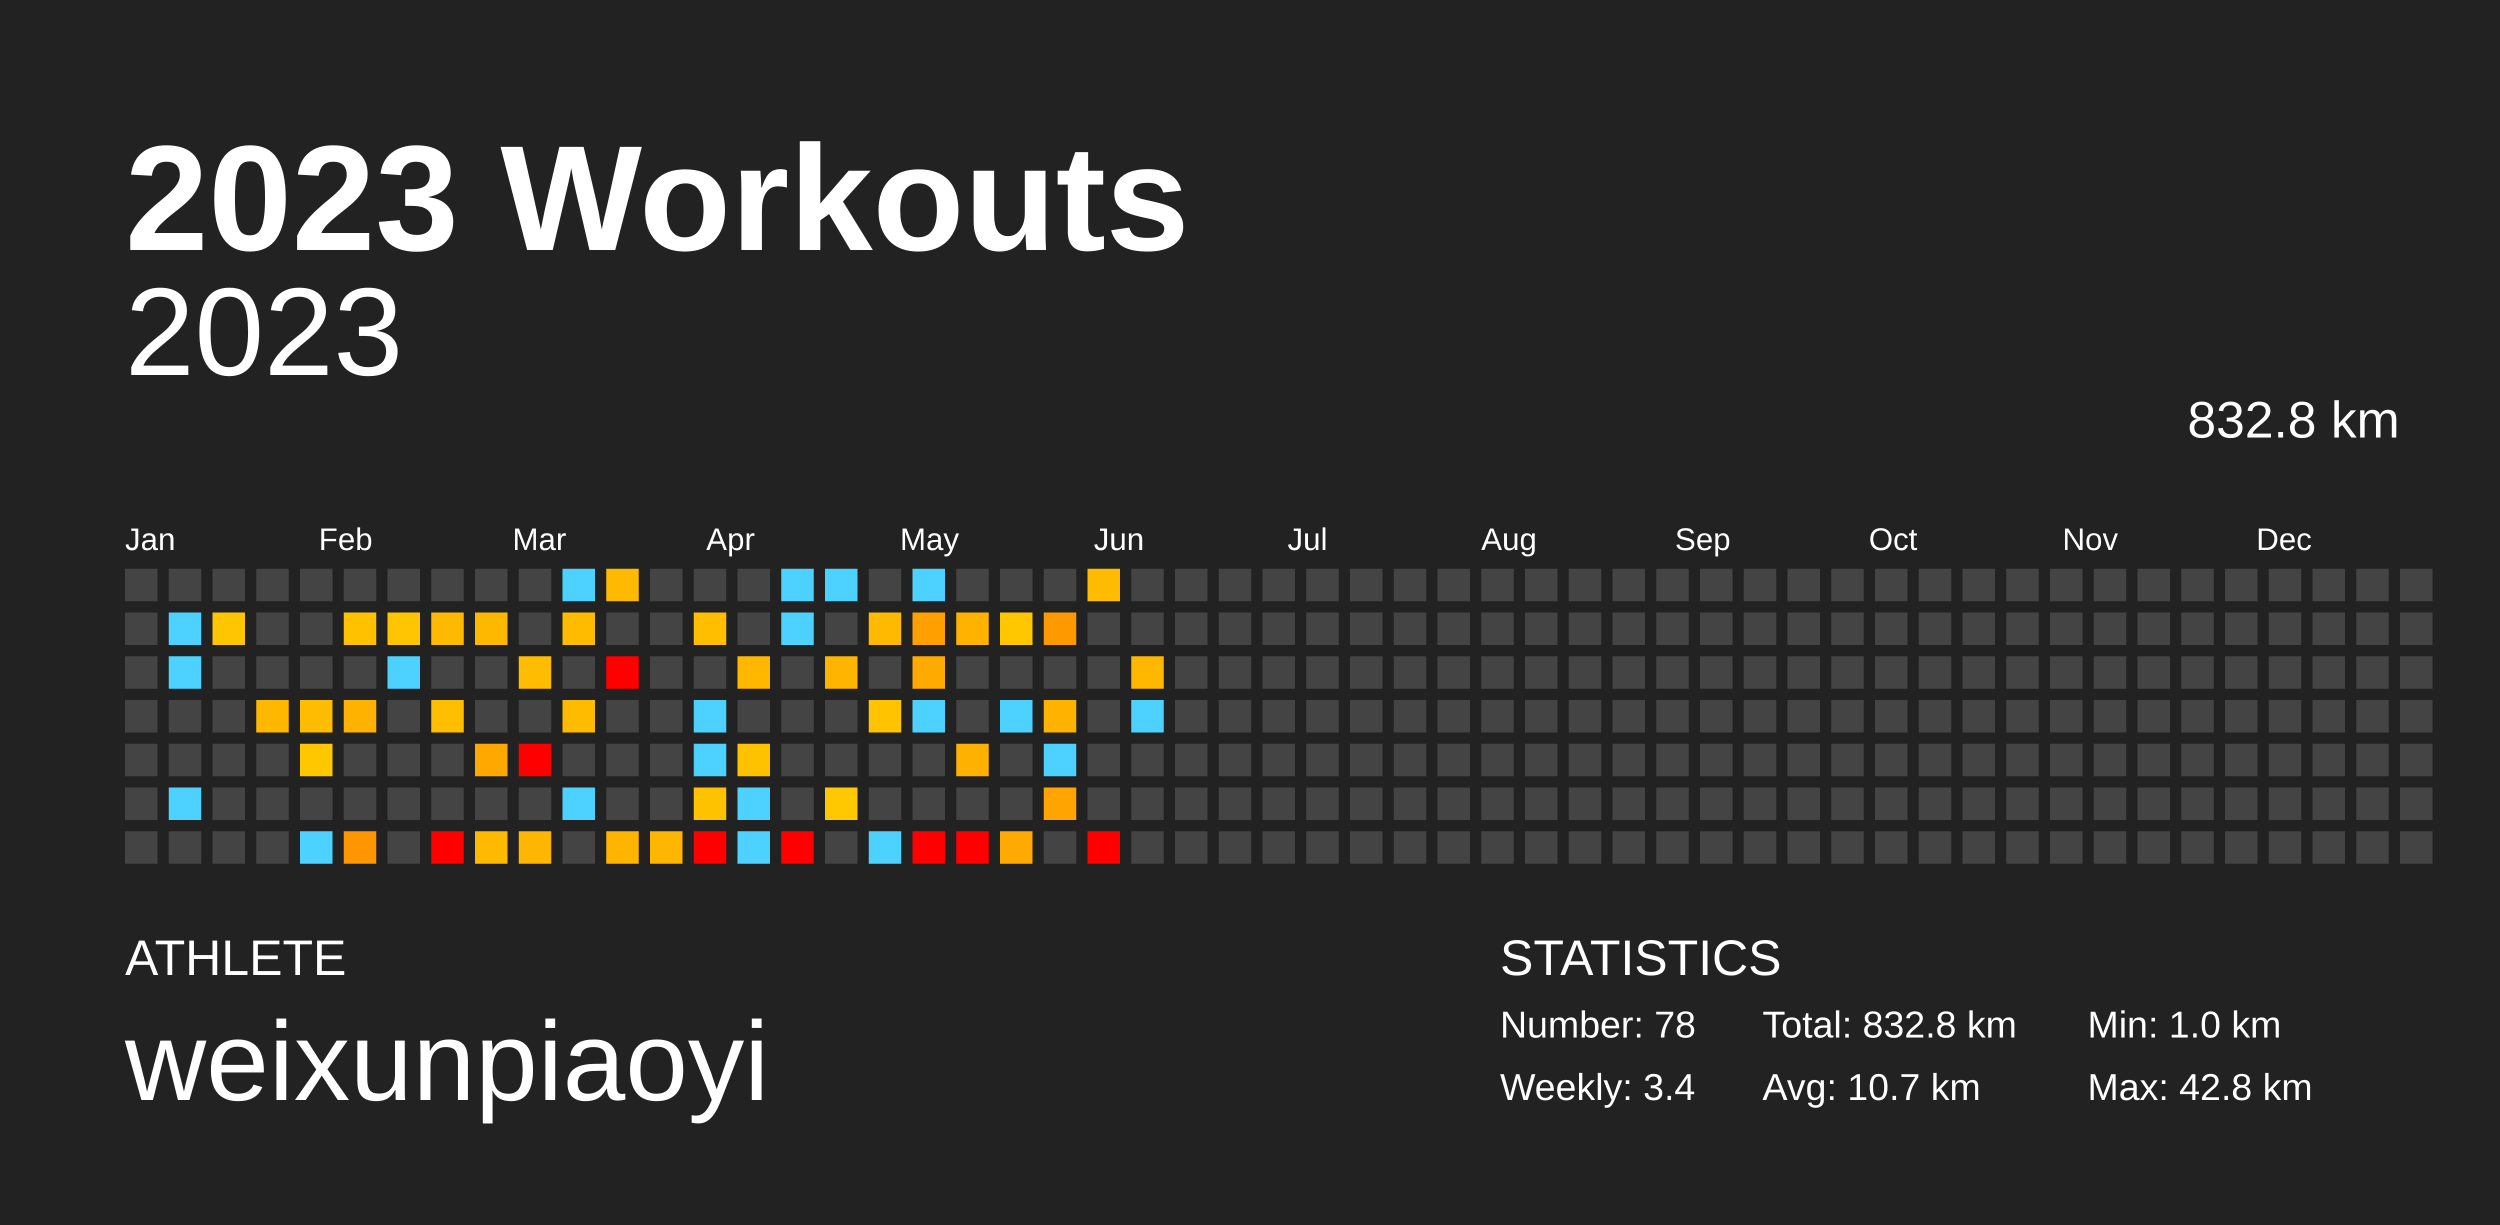
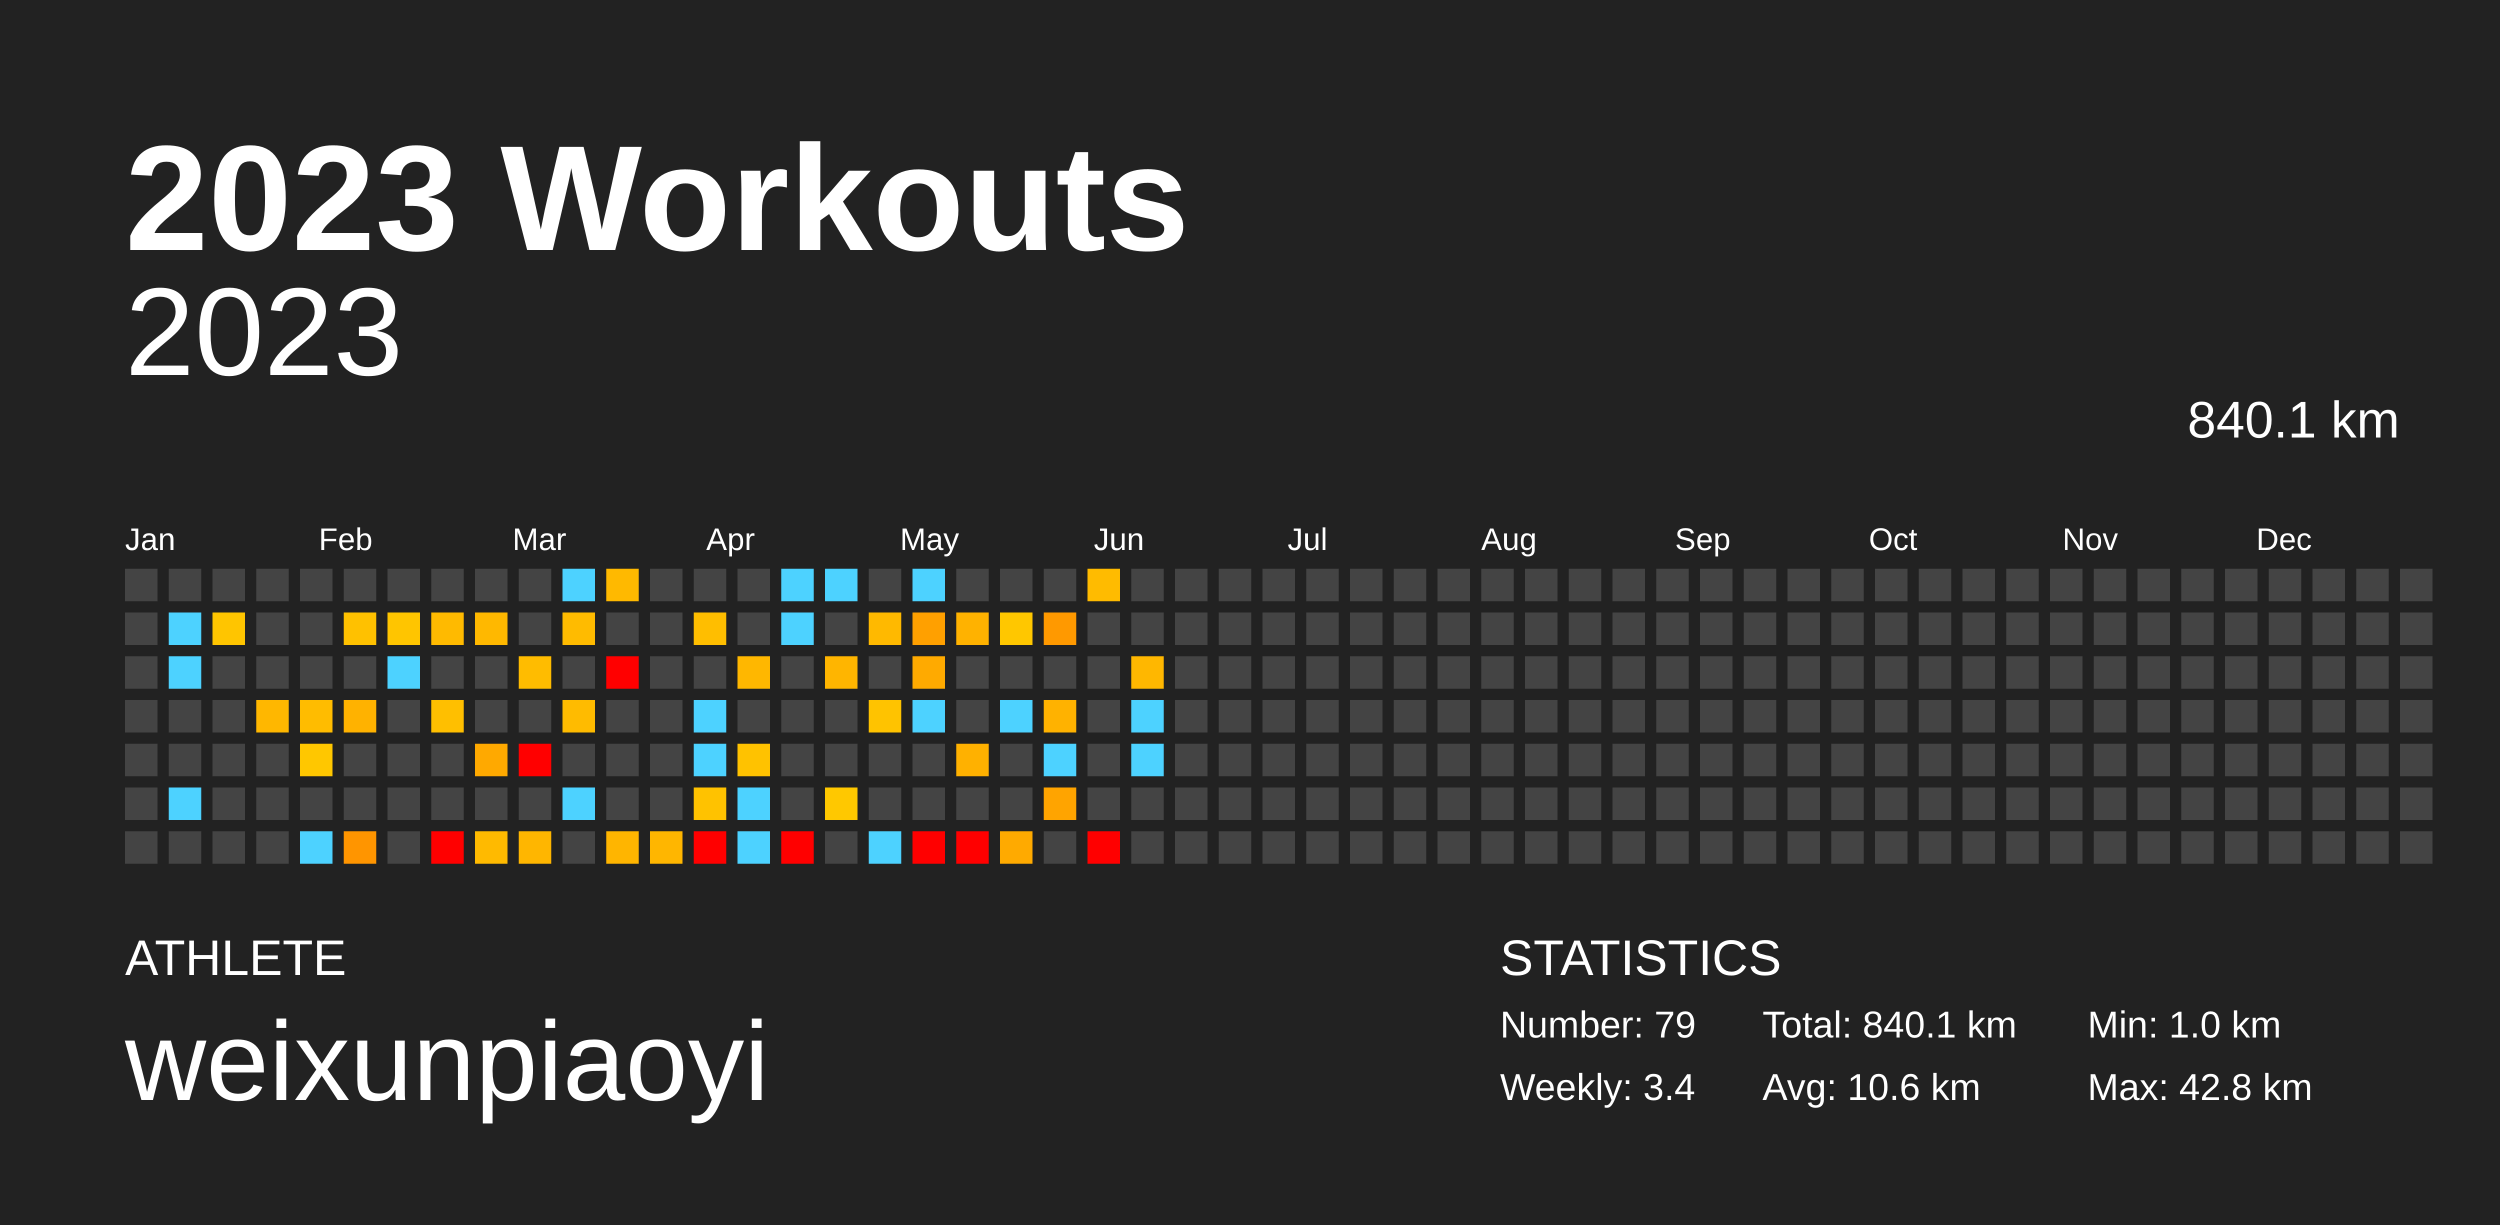
<svg xmlns="http://www.w3.org/2000/svg" baseProfile="full" height="98mm" version="1.1" viewBox="0,0,200,98" width="200mm">
  <defs />
  <rect fill="#222222" height="98" width="200" x="0" y="0" />
  <text fill="#FFFFFF" style="font-size:12px; font-family:Arial; font-weight:bold;" x="10" y="20">2023 Workouts</text>
  <text fill="#FFFFFF" style="font-size:4px; font-family:Arial" x="10" y="78">ATHLETE</text>
  <text fill="#FFFFFF" style="font-size:9px; font-family:Arial" x="10" y="88">weixunpiaoyi</text>
  <text fill="#FFFFFF" style="font-size:4px; font-family:Arial" x="120" y="78">STATISTICS</text>
-   <text fill="#FFFFFF" style="font-size:3px; font-family:Arial" x="120" y="83">Number: 78</text>
+   <text fill="#FFFFFF" style="font-size:3px; font-family:Arial" x="120" y="83">Number: 79</text>
  <text fill="#FFFFFF" style="font-size:3px; font-family:Arial" x="120" y="88">Weekly: 3.4</text>
-   <text fill="#FFFFFF" style="font-size:3px; font-family:Arial" x="141" y="83">Total: 832.8 km</text>
-   <text fill="#FFFFFF" style="font-size:3px; font-family:Arial" x="141" y="88">Avg: 10.7 km</text>
+   <text fill="#FFFFFF" style="font-size:3px; font-family:Arial" x="141" y="83">Total: 840.1 km</text>
+   <text fill="#FFFFFF" style="font-size:3px; font-family:Arial" x="141" y="88">Avg: 10.6 km</text>
  <text fill="#FFFFFF" style="font-size:3px; font-family:Arial" x="167" y="83">Min: 1.0 km</text>
  <text fill="#FFFFFF" style="font-size:3px; font-family:Arial" x="167" y="88">Max: 42.8 km</text>
  <text alignment-baseline="hanging" fill="#FFFFFF" style="font-size:10.0px; font-family:Arial;" x="10" y="30">2023</text>
-   <text alignment-baseline="hanging" fill="#FFFFFF" style="font-size:4.125px; font-family:Arial;" x="175" y="35">832.8 km</text>
+   <text alignment-baseline="hanging" fill="#FFFFFF" style="font-size:4.125px; font-family:Arial;" x="175" y="35">840.1 km</text>
  <text fill="#FFFFFF" style="font-size:2.5px; font-family:Arial" x="10.0" y="44">Jan</text>
  <text fill="#FFFFFF" style="font-size:2.5px; font-family:Arial" x="25.5" y="44">Feb</text>
  <text fill="#FFFFFF" style="font-size:2.5px; font-family:Arial" x="41.0" y="44">Mar</text>
  <text fill="#FFFFFF" style="font-size:2.5px; font-family:Arial" x="56.5" y="44">Apr</text>
  <text fill="#FFFFFF" style="font-size:2.5px; font-family:Arial" x="72.0" y="44">May</text>
  <text fill="#FFFFFF" style="font-size:2.5px; font-family:Arial" x="87.5" y="44">Jun</text>
  <text fill="#FFFFFF" style="font-size:2.5px; font-family:Arial" x="103.0" y="44">Jul</text>
  <text fill="#FFFFFF" style="font-size:2.5px; font-family:Arial" x="118.5" y="44">Aug</text>
  <text fill="#FFFFFF" style="font-size:2.5px; font-family:Arial" x="134.0" y="44">Sep</text>
  <text fill="#FFFFFF" style="font-size:2.5px; font-family:Arial" x="149.5" y="44">Oct</text>
  <text fill="#FFFFFF" style="font-size:2.5px; font-family:Arial" x="165.0" y="44">Nov</text>
  <text fill="#FFFFFF" style="font-size:2.5px; font-family:Arial" x="180.5" y="44">Dec</text>
  <rect fill="#444444" height="2.6" width="2.6" x="10.0" y="45.5" />
  <rect fill="#444444" height="2.6" width="2.6" x="10.0" y="49.0" />
  <rect fill="#444444" height="2.6" width="2.6" x="10.0" y="52.5" />
  <rect fill="#444444" height="2.6" width="2.6" x="10.0" y="56.0" />
  <rect fill="#444444" height="2.6" width="2.6" x="10.0" y="59.5" />
  <rect fill="#444444" height="2.6" width="2.6" x="10.0" y="63.0" />
  <rect fill="#444444" height="2.6" width="2.6" x="10.0" y="66.5" />
  <rect fill="#444444" height="2.6" width="2.6" x="13.5" y="45.5" />
  <rect fill="#4dd2ff" height="2.6" width="2.6" x="13.5" y="49.0" />
  <rect fill="#4dd2ff" height="2.6" width="2.6" x="13.5" y="52.5" />
  <rect fill="#444444" height="2.6" width="2.6" x="13.5" y="56.0" />
  <rect fill="#444444" height="2.6" width="2.6" x="13.5" y="59.5" />
  <rect fill="#4dd2ff" height="2.6" width="2.6" x="13.5" y="63.0" />
  <rect fill="#444444" height="2.6" width="2.6" x="13.5" y="66.5" />
  <rect fill="#444444" height="2.6" width="2.6" x="17.0" y="45.5" />
  <rect fill="#ffc500" height="2.6" width="2.6" x="17.0" y="49.0" />
  <rect fill="#444444" height="2.6" width="2.6" x="17.0" y="52.5" />
  <rect fill="#444444" height="2.6" width="2.6" x="17.0" y="56.0" />
  <rect fill="#444444" height="2.6" width="2.6" x="17.0" y="59.5" />
  <rect fill="#444444" height="2.6" width="2.6" x="17.0" y="63.0" />
  <rect fill="#444444" height="2.6" width="2.6" x="17.0" y="66.5" />
  <rect fill="#444444" height="2.6" width="2.6" x="20.5" y="45.5" />
  <rect fill="#444444" height="2.6" width="2.6" x="20.5" y="49.0" />
  <rect fill="#444444" height="2.6" width="2.6" x="20.5" y="52.5" />
  <rect fill="#ffb700" height="2.6" width="2.6" x="20.5" y="56.0" />
  <rect fill="#444444" height="2.6" width="2.6" x="20.5" y="59.5" />
  <rect fill="#444444" height="2.6" width="2.6" x="20.5" y="63.0" />
  <rect fill="#444444" height="2.6" width="2.6" x="20.5" y="66.5" />
  <rect fill="#444444" height="2.6" width="2.6" x="24.0" y="45.5" />
  <rect fill="#444444" height="2.6" width="2.6" x="24.0" y="49.0" />
  <rect fill="#444444" height="2.6" width="2.6" x="24.0" y="52.5" />
  <rect fill="#ffbc00" height="2.6" width="2.6" x="24.0" y="56.0" />
  <rect fill="#ffc700" height="2.6" width="2.6" x="24.0" y="59.5" />
  <rect fill="#444444" height="2.6" width="2.6" x="24.0" y="63.0" />
  <rect fill="#4dd2ff" height="2.6" width="2.6" x="24.0" y="66.5" />
  <rect fill="#444444" height="2.6" width="2.6" x="27.5" y="45.5" />
  <rect fill="#ffc100" height="2.6" width="2.6" x="27.5" y="49.0" />
  <rect fill="#444444" height="2.6" width="2.6" x="27.5" y="52.5" />
  <rect fill="#ffb200" height="2.6" width="2.6" x="27.5" y="56.0" />
  <rect fill="#444444" height="2.6" width="2.6" x="27.5" y="59.5" />
  <rect fill="#444444" height="2.6" width="2.6" x="27.5" y="63.0" />
  <rect fill="#ff9500" height="2.6" width="2.6" x="27.5" y="66.5" />
  <rect fill="#444444" height="2.6" width="2.6" x="31.0" y="45.5" />
  <rect fill="#ffc500" height="2.6" width="2.6" x="31.0" y="49.0" />
  <rect fill="#4dd2ff" height="2.6" width="2.6" x="31.0" y="52.5" />
  <rect fill="#444444" height="2.6" width="2.6" x="31.0" y="56.0" />
  <rect fill="#444444" height="2.6" width="2.6" x="31.0" y="59.5" />
  <rect fill="#444444" height="2.6" width="2.6" x="31.0" y="63.0" />
  <rect fill="#444444" height="2.6" width="2.6" x="31.0" y="66.5" />
  <rect fill="#444444" height="2.6" width="2.6" x="34.5" y="45.5" />
  <rect fill="#ffba00" height="2.6" width="2.6" x="34.5" y="49.0" />
  <rect fill="#444444" height="2.6" width="2.6" x="34.5" y="52.5" />
  <rect fill="#ffbf00" height="2.6" width="2.6" x="34.5" y="56.0" />
  <rect fill="#444444" height="2.6" width="2.6" x="34.5" y="59.5" />
  <rect fill="#444444" height="2.6" width="2.6" x="34.5" y="63.0" />
  <rect fill="red" height="2.6" width="2.6" x="34.5" y="66.5" />
  <rect fill="#444444" height="2.6" width="2.6" x="38.0" y="45.5" />
  <rect fill="#ffb800" height="2.6" width="2.6" x="38.0" y="49.0" />
  <rect fill="#444444" height="2.6" width="2.6" x="38.0" y="52.5" />
  <rect fill="#444444" height="2.6" width="2.6" x="38.0" y="56.0" />
  <rect fill="#ffa900" height="2.6" width="2.6" x="38.0" y="59.5" />
  <rect fill="#444444" height="2.6" width="2.6" x="38.0" y="63.0" />
  <rect fill="#ffba00" height="2.6" width="2.6" x="38.0" y="66.5" />
  <rect fill="#444444" height="2.6" width="2.6" x="41.5" y="45.5" />
  <rect fill="#444444" height="2.6" width="2.6" x="41.5" y="49.0" />
  <rect fill="#ffbc00" height="2.6" width="2.6" x="41.5" y="52.5" />
  <rect fill="#444444" height="2.6" width="2.6" x="41.5" y="56.0" />
  <rect fill="red" height="2.6" width="2.6" x="41.5" y="59.5" />
  <rect fill="#444444" height="2.6" width="2.6" x="41.5" y="63.0" />
  <rect fill="#ffb600" height="2.6" width="2.6" x="41.5" y="66.5" />
  <rect fill="#4dd2ff" height="2.6" width="2.6" x="45.0" y="45.5" />
  <rect fill="#ffbb00" height="2.6" width="2.6" x="45.0" y="49.0" />
  <rect fill="#444444" height="2.6" width="2.6" x="45.0" y="52.5" />
  <rect fill="#ffbb00" height="2.6" width="2.6" x="45.0" y="56.0" />
  <rect fill="#444444" height="2.6" width="2.6" x="45.0" y="59.5" />
  <rect fill="#4dd2ff" height="2.6" width="2.6" x="45.0" y="63.0" />
  <rect fill="#444444" height="2.6" width="2.6" x="45.0" y="66.5" />
  <rect fill="#ffb900" height="2.6" width="2.6" x="48.5" y="45.5" />
  <rect fill="#444444" height="2.6" width="2.6" x="48.5" y="49.0" />
  <rect fill="red" height="2.6" width="2.6" x="48.5" y="52.5" />
  <rect fill="#444444" height="2.6" width="2.6" x="48.5" y="56.0" />
  <rect fill="#444444" height="2.6" width="2.6" x="48.5" y="59.5" />
  <rect fill="#444444" height="2.6" width="2.6" x="48.5" y="63.0" />
  <rect fill="#ffb500" height="2.6" width="2.6" x="48.5" y="66.5" />
  <rect fill="#444444" height="2.6" width="2.6" x="52.0" y="45.5" />
  <rect fill="#444444" height="2.6" width="2.6" x="52.0" y="49.0" />
  <rect fill="#444444" height="2.6" width="2.6" x="52.0" y="52.5" />
  <rect fill="#444444" height="2.6" width="2.6" x="52.0" y="56.0" />
  <rect fill="#444444" height="2.6" width="2.6" x="52.0" y="59.5" />
  <rect fill="#444444" height="2.6" width="2.6" x="52.0" y="63.0" />
  <rect fill="#ffb600" height="2.6" width="2.6" x="52.0" y="66.5" />
  <rect fill="#444444" height="2.6" width="2.6" x="55.5" y="45.5" />
  <rect fill="#ffbe00" height="2.6" width="2.6" x="55.5" y="49.0" />
  <rect fill="#444444" height="2.6" width="2.6" x="55.5" y="52.5" />
  <rect fill="#4dd2ff" height="2.6" width="2.6" x="55.5" y="56.0" />
  <rect fill="#4dd2ff" height="2.6" width="2.6" x="55.5" y="59.5" />
  <rect fill="#ffc200" height="2.6" width="2.6" x="55.5" y="63.0" />
  <rect fill="red" height="2.6" width="2.6" x="55.5" y="66.5" />
  <rect fill="#444444" height="2.6" width="2.6" x="59.0" y="45.5" />
  <rect fill="#444444" height="2.6" width="2.6" x="59.0" y="49.0" />
  <rect fill="#ffb700" height="2.6" width="2.6" x="59.0" y="52.5" />
  <rect fill="#444444" height="2.6" width="2.6" x="59.0" y="56.0" />
  <rect fill="#ffc200" height="2.6" width="2.6" x="59.0" y="59.5" />
  <rect fill="#4dd2ff" height="2.6" width="2.6" x="59.0" y="63.0" />
  <rect fill="#4dd2ff" height="2.6" width="2.6" x="59.0" y="66.5" />
  <rect fill="#4dd2ff" height="2.6" width="2.6" x="62.5" y="45.5" />
  <rect fill="#4dd2ff" height="2.6" width="2.6" x="62.5" y="49.0" />
  <rect fill="#444444" height="2.6" width="2.6" x="62.5" y="52.5" />
  <rect fill="#444444" height="2.6" width="2.6" x="62.5" y="56.0" />
  <rect fill="#444444" height="2.6" width="2.6" x="62.5" y="59.5" />
  <rect fill="#444444" height="2.6" width="2.6" x="62.5" y="63.0" />
  <rect fill="red" height="2.6" width="2.6" x="62.5" y="66.5" />
  <rect fill="#4dd2ff" height="2.6" width="2.6" x="66.0" y="45.5" />
  <rect fill="#444444" height="2.6" width="2.6" x="66.0" y="49.0" />
  <rect fill="#ffb500" height="2.6" width="2.6" x="66.0" y="52.5" />
  <rect fill="#444444" height="2.6" width="2.6" x="66.0" y="56.0" />
  <rect fill="#444444" height="2.6" width="2.6" x="66.0" y="59.5" />
  <rect fill="#ffc800" height="2.6" width="2.6" x="66.0" y="63.0" />
  <rect fill="#444444" height="2.6" width="2.6" x="66.0" y="66.5" />
  <rect fill="#444444" height="2.6" width="2.6" x="69.5" y="45.5" />
  <rect fill="#ffb900" height="2.6" width="2.6" x="69.5" y="49.0" />
  <rect fill="#444444" height="2.6" width="2.6" x="69.5" y="52.5" />
  <rect fill="#ffc300" height="2.6" width="2.6" x="69.5" y="56.0" />
  <rect fill="#444444" height="2.6" width="2.6" x="69.5" y="59.5" />
  <rect fill="#444444" height="2.6" width="2.6" x="69.5" y="63.0" />
  <rect fill="#4dd2ff" height="2.6" width="2.6" x="69.5" y="66.5" />
  <rect fill="#4dd2ff" height="2.6" width="2.6" x="73.0" y="45.5" />
  <rect fill="#ffa000" height="2.6" width="2.6" x="73.0" y="49.0" />
  <rect fill="#ffaa00" height="2.6" width="2.6" x="73.0" y="52.5" />
  <rect fill="#4dd2ff" height="2.6" width="2.6" x="73.0" y="56.0" />
  <rect fill="#444444" height="2.6" width="2.6" x="73.0" y="59.5" />
  <rect fill="#444444" height="2.6" width="2.6" x="73.0" y="63.0" />
  <rect fill="red" height="2.6" width="2.6" x="73.0" y="66.5" />
  <rect fill="#444444" height="2.6" width="2.6" x="76.5" y="45.5" />
  <rect fill="#ffb200" height="2.6" width="2.6" x="76.5" y="49.0" />
  <rect fill="#444444" height="2.6" width="2.6" x="76.5" y="52.5" />
  <rect fill="#444444" height="2.6" width="2.6" x="76.5" y="56.0" />
  <rect fill="#ffb100" height="2.6" width="2.6" x="76.5" y="59.5" />
  <rect fill="#444444" height="2.6" width="2.6" x="76.5" y="63.0" />
  <rect fill="red" height="2.6" width="2.6" x="76.5" y="66.5" />
  <rect fill="#444444" height="2.6" width="2.6" x="80.0" y="45.5" />
  <rect fill="#ffc700" height="2.6" width="2.6" x="80.0" y="49.0" />
  <rect fill="#444444" height="2.6" width="2.6" x="80.0" y="52.5" />
  <rect fill="#4dd2ff" height="2.6" width="2.6" x="80.0" y="56.0" />
  <rect fill="#444444" height="2.6" width="2.6" x="80.0" y="59.5" />
  <rect fill="#444444" height="2.6" width="2.6" x="80.0" y="63.0" />
  <rect fill="#ffaa00" height="2.6" width="2.6" x="80.0" y="66.5" />
  <rect fill="#444444" height="2.6" width="2.6" x="83.5" y="45.5" />
  <rect fill="#ff9900" height="2.6" width="2.6" x="83.5" y="49.0" />
  <rect fill="#444444" height="2.6" width="2.6" x="83.5" y="52.5" />
  <rect fill="#ffb200" height="2.6" width="2.6" x="83.5" y="56.0" />
  <rect fill="#4dd2ff" height="2.6" width="2.6" x="83.5" y="59.5" />
  <rect fill="#ffa400" height="2.6" width="2.6" x="83.5" y="63.0" />
  <rect fill="#444444" height="2.6" width="2.6" x="83.5" y="66.5" />
  <rect fill="#ffbb00" height="2.6" width="2.6" x="87.0" y="45.5" />
  <rect fill="#444444" height="2.6" width="2.6" x="87.0" y="49.0" />
  <rect fill="#444444" height="2.6" width="2.6" x="87.0" y="52.5" />
  <rect fill="#444444" height="2.6" width="2.6" x="87.0" y="56.0" />
  <rect fill="#444444" height="2.6" width="2.6" x="87.0" y="59.5" />
  <rect fill="#444444" height="2.6" width="2.6" x="87.0" y="63.0" />
  <rect fill="red" height="2.6" width="2.6" x="87.0" y="66.5" />
  <rect fill="#444444" height="2.6" width="2.6" x="90.5" y="45.5" />
  <rect fill="#444444" height="2.6" width="2.6" x="90.5" y="49.0" />
  <rect fill="#ffb700" height="2.6" width="2.6" x="90.5" y="52.5" />
  <rect fill="#4dd2ff" height="2.6" width="2.6" x="90.5" y="56.0" />
-   <rect fill="#444444" height="2.6" width="2.6" x="90.5" y="59.5" />
+   <rect fill="#4dd2ff" height="2.6" width="2.6" x="90.5" y="59.5" />
  <rect fill="#444444" height="2.6" width="2.6" x="90.5" y="63.0" />
  <rect fill="#444444" height="2.6" width="2.6" x="90.5" y="66.5" />
  <rect fill="#444444" height="2.6" width="2.6" x="94.0" y="45.5" />
  <rect fill="#444444" height="2.6" width="2.6" x="94.0" y="49.0" />
  <rect fill="#444444" height="2.6" width="2.6" x="94.0" y="52.5" />
  <rect fill="#444444" height="2.6" width="2.6" x="94.0" y="56.0" />
  <rect fill="#444444" height="2.6" width="2.6" x="94.0" y="59.5" />
  <rect fill="#444444" height="2.6" width="2.6" x="94.0" y="63.0" />
  <rect fill="#444444" height="2.6" width="2.6" x="94.0" y="66.5" />
  <rect fill="#444444" height="2.6" width="2.6" x="97.5" y="45.5" />
  <rect fill="#444444" height="2.6" width="2.6" x="97.5" y="49.0" />
  <rect fill="#444444" height="2.6" width="2.6" x="97.5" y="52.5" />
  <rect fill="#444444" height="2.6" width="2.6" x="97.5" y="56.0" />
  <rect fill="#444444" height="2.6" width="2.6" x="97.5" y="59.5" />
  <rect fill="#444444" height="2.6" width="2.6" x="97.5" y="63.0" />
  <rect fill="#444444" height="2.6" width="2.6" x="97.5" y="66.5" />
  <rect fill="#444444" height="2.6" width="2.6" x="101.0" y="45.5" />
  <rect fill="#444444" height="2.6" width="2.6" x="101.0" y="49.0" />
  <rect fill="#444444" height="2.6" width="2.6" x="101.0" y="52.5" />
  <rect fill="#444444" height="2.6" width="2.6" x="101.0" y="56.0" />
  <rect fill="#444444" height="2.6" width="2.6" x="101.0" y="59.5" />
  <rect fill="#444444" height="2.6" width="2.6" x="101.0" y="63.0" />
  <rect fill="#444444" height="2.6" width="2.6" x="101.0" y="66.5" />
  <rect fill="#444444" height="2.6" width="2.6" x="104.5" y="45.5" />
  <rect fill="#444444" height="2.6" width="2.6" x="104.5" y="49.0" />
  <rect fill="#444444" height="2.6" width="2.6" x="104.5" y="52.5" />
  <rect fill="#444444" height="2.6" width="2.6" x="104.5" y="56.0" />
  <rect fill="#444444" height="2.6" width="2.6" x="104.5" y="59.5" />
  <rect fill="#444444" height="2.6" width="2.6" x="104.5" y="63.0" />
  <rect fill="#444444" height="2.6" width="2.6" x="104.5" y="66.5" />
  <rect fill="#444444" height="2.6" width="2.6" x="108.0" y="45.5" />
  <rect fill="#444444" height="2.6" width="2.6" x="108.0" y="49.0" />
  <rect fill="#444444" height="2.6" width="2.6" x="108.0" y="52.5" />
  <rect fill="#444444" height="2.6" width="2.6" x="108.0" y="56.0" />
  <rect fill="#444444" height="2.6" width="2.6" x="108.0" y="59.5" />
  <rect fill="#444444" height="2.6" width="2.6" x="108.0" y="63.0" />
  <rect fill="#444444" height="2.6" width="2.6" x="108.0" y="66.5" />
  <rect fill="#444444" height="2.6" width="2.6" x="111.5" y="45.5" />
  <rect fill="#444444" height="2.6" width="2.6" x="111.5" y="49.0" />
  <rect fill="#444444" height="2.6" width="2.6" x="111.5" y="52.5" />
  <rect fill="#444444" height="2.6" width="2.6" x="111.5" y="56.0" />
  <rect fill="#444444" height="2.6" width="2.6" x="111.5" y="59.5" />
  <rect fill="#444444" height="2.6" width="2.6" x="111.5" y="63.0" />
  <rect fill="#444444" height="2.6" width="2.6" x="111.5" y="66.5" />
  <rect fill="#444444" height="2.6" width="2.6" x="115.0" y="45.5" />
  <rect fill="#444444" height="2.6" width="2.6" x="115.0" y="49.0" />
  <rect fill="#444444" height="2.6" width="2.6" x="115.0" y="52.5" />
  <rect fill="#444444" height="2.6" width="2.6" x="115.0" y="56.0" />
  <rect fill="#444444" height="2.6" width="2.6" x="115.0" y="59.5" />
  <rect fill="#444444" height="2.6" width="2.6" x="115.0" y="63.0" />
  <rect fill="#444444" height="2.6" width="2.6" x="115.0" y="66.5" />
  <rect fill="#444444" height="2.6" width="2.6" x="118.5" y="45.5" />
  <rect fill="#444444" height="2.6" width="2.6" x="118.5" y="49.0" />
  <rect fill="#444444" height="2.6" width="2.6" x="118.5" y="52.5" />
  <rect fill="#444444" height="2.6" width="2.6" x="118.5" y="56.0" />
  <rect fill="#444444" height="2.6" width="2.6" x="118.5" y="59.5" />
  <rect fill="#444444" height="2.6" width="2.6" x="118.5" y="63.0" />
  <rect fill="#444444" height="2.6" width="2.6" x="118.5" y="66.5" />
  <rect fill="#444444" height="2.6" width="2.6" x="122.0" y="45.5" />
  <rect fill="#444444" height="2.6" width="2.6" x="122.0" y="49.0" />
  <rect fill="#444444" height="2.6" width="2.6" x="122.0" y="52.5" />
  <rect fill="#444444" height="2.6" width="2.6" x="122.0" y="56.0" />
  <rect fill="#444444" height="2.6" width="2.6" x="122.0" y="59.5" />
  <rect fill="#444444" height="2.6" width="2.6" x="122.0" y="63.0" />
  <rect fill="#444444" height="2.6" width="2.6" x="122.0" y="66.5" />
  <rect fill="#444444" height="2.6" width="2.6" x="125.5" y="45.5" />
  <rect fill="#444444" height="2.6" width="2.6" x="125.5" y="49.0" />
  <rect fill="#444444" height="2.6" width="2.6" x="125.5" y="52.5" />
  <rect fill="#444444" height="2.6" width="2.6" x="125.5" y="56.0" />
  <rect fill="#444444" height="2.6" width="2.6" x="125.5" y="59.5" />
  <rect fill="#444444" height="2.6" width="2.6" x="125.5" y="63.0" />
  <rect fill="#444444" height="2.6" width="2.6" x="125.5" y="66.5" />
  <rect fill="#444444" height="2.6" width="2.6" x="129.0" y="45.5" />
  <rect fill="#444444" height="2.6" width="2.6" x="129.0" y="49.0" />
  <rect fill="#444444" height="2.6" width="2.6" x="129.0" y="52.5" />
  <rect fill="#444444" height="2.6" width="2.6" x="129.0" y="56.0" />
  <rect fill="#444444" height="2.6" width="2.6" x="129.0" y="59.5" />
  <rect fill="#444444" height="2.6" width="2.6" x="129.0" y="63.0" />
  <rect fill="#444444" height="2.6" width="2.6" x="129.0" y="66.5" />
  <rect fill="#444444" height="2.6" width="2.6" x="132.5" y="45.5" />
  <rect fill="#444444" height="2.6" width="2.6" x="132.5" y="49.0" />
  <rect fill="#444444" height="2.6" width="2.6" x="132.5" y="52.5" />
  <rect fill="#444444" height="2.6" width="2.6" x="132.5" y="56.0" />
  <rect fill="#444444" height="2.6" width="2.6" x="132.5" y="59.5" />
  <rect fill="#444444" height="2.6" width="2.6" x="132.5" y="63.0" />
  <rect fill="#444444" height="2.6" width="2.6" x="132.5" y="66.5" />
  <rect fill="#444444" height="2.6" width="2.6" x="136.0" y="45.5" />
  <rect fill="#444444" height="2.6" width="2.6" x="136.0" y="49.0" />
  <rect fill="#444444" height="2.6" width="2.6" x="136.0" y="52.5" />
  <rect fill="#444444" height="2.6" width="2.6" x="136.0" y="56.0" />
  <rect fill="#444444" height="2.6" width="2.6" x="136.0" y="59.5" />
  <rect fill="#444444" height="2.6" width="2.6" x="136.0" y="63.0" />
  <rect fill="#444444" height="2.6" width="2.6" x="136.0" y="66.5" />
  <rect fill="#444444" height="2.6" width="2.6" x="139.5" y="45.5" />
  <rect fill="#444444" height="2.6" width="2.6" x="139.5" y="49.0" />
  <rect fill="#444444" height="2.6" width="2.6" x="139.5" y="52.5" />
  <rect fill="#444444" height="2.6" width="2.6" x="139.5" y="56.0" />
  <rect fill="#444444" height="2.6" width="2.6" x="139.5" y="59.5" />
  <rect fill="#444444" height="2.6" width="2.6" x="139.5" y="63.0" />
  <rect fill="#444444" height="2.6" width="2.6" x="139.5" y="66.5" />
  <rect fill="#444444" height="2.6" width="2.6" x="143.0" y="45.5" />
  <rect fill="#444444" height="2.6" width="2.6" x="143.0" y="49.0" />
  <rect fill="#444444" height="2.6" width="2.6" x="143.0" y="52.5" />
  <rect fill="#444444" height="2.6" width="2.6" x="143.0" y="56.0" />
  <rect fill="#444444" height="2.6" width="2.6" x="143.0" y="59.5" />
  <rect fill="#444444" height="2.6" width="2.6" x="143.0" y="63.0" />
  <rect fill="#444444" height="2.6" width="2.6" x="143.0" y="66.5" />
  <rect fill="#444444" height="2.6" width="2.6" x="146.5" y="45.5" />
  <rect fill="#444444" height="2.6" width="2.6" x="146.5" y="49.0" />
  <rect fill="#444444" height="2.6" width="2.6" x="146.5" y="52.5" />
  <rect fill="#444444" height="2.6" width="2.6" x="146.5" y="56.0" />
  <rect fill="#444444" height="2.6" width="2.6" x="146.5" y="59.5" />
  <rect fill="#444444" height="2.6" width="2.6" x="146.5" y="63.0" />
  <rect fill="#444444" height="2.6" width="2.6" x="146.5" y="66.5" />
  <rect fill="#444444" height="2.6" width="2.6" x="150.0" y="45.5" />
  <rect fill="#444444" height="2.6" width="2.6" x="150.0" y="49.0" />
  <rect fill="#444444" height="2.6" width="2.6" x="150.0" y="52.5" />
  <rect fill="#444444" height="2.6" width="2.6" x="150.0" y="56.0" />
  <rect fill="#444444" height="2.6" width="2.6" x="150.0" y="59.5" />
  <rect fill="#444444" height="2.6" width="2.6" x="150.0" y="63.0" />
  <rect fill="#444444" height="2.6" width="2.6" x="150.0" y="66.5" />
  <rect fill="#444444" height="2.6" width="2.6" x="153.5" y="45.5" />
  <rect fill="#444444" height="2.6" width="2.6" x="153.5" y="49.0" />
  <rect fill="#444444" height="2.6" width="2.6" x="153.5" y="52.5" />
  <rect fill="#444444" height="2.6" width="2.6" x="153.5" y="56.0" />
  <rect fill="#444444" height="2.6" width="2.6" x="153.5" y="59.5" />
  <rect fill="#444444" height="2.6" width="2.6" x="153.5" y="63.0" />
  <rect fill="#444444" height="2.6" width="2.6" x="153.5" y="66.5" />
  <rect fill="#444444" height="2.6" width="2.6" x="157.0" y="45.5" />
  <rect fill="#444444" height="2.6" width="2.6" x="157.0" y="49.0" />
  <rect fill="#444444" height="2.6" width="2.6" x="157.0" y="52.5" />
  <rect fill="#444444" height="2.6" width="2.6" x="157.0" y="56.0" />
  <rect fill="#444444" height="2.6" width="2.6" x="157.0" y="59.5" />
  <rect fill="#444444" height="2.6" width="2.6" x="157.0" y="63.0" />
  <rect fill="#444444" height="2.6" width="2.6" x="157.0" y="66.5" />
  <rect fill="#444444" height="2.6" width="2.6" x="160.5" y="45.5" />
  <rect fill="#444444" height="2.6" width="2.6" x="160.5" y="49.0" />
  <rect fill="#444444" height="2.6" width="2.6" x="160.5" y="52.5" />
  <rect fill="#444444" height="2.6" width="2.6" x="160.5" y="56.0" />
  <rect fill="#444444" height="2.6" width="2.6" x="160.5" y="59.5" />
  <rect fill="#444444" height="2.6" width="2.6" x="160.5" y="63.0" />
  <rect fill="#444444" height="2.6" width="2.6" x="160.5" y="66.5" />
  <rect fill="#444444" height="2.6" width="2.6" x="164.0" y="45.5" />
  <rect fill="#444444" height="2.6" width="2.6" x="164.0" y="49.0" />
  <rect fill="#444444" height="2.6" width="2.6" x="164.0" y="52.5" />
  <rect fill="#444444" height="2.6" width="2.6" x="164.0" y="56.0" />
  <rect fill="#444444" height="2.6" width="2.6" x="164.0" y="59.5" />
  <rect fill="#444444" height="2.6" width="2.6" x="164.0" y="63.0" />
  <rect fill="#444444" height="2.6" width="2.6" x="164.0" y="66.5" />
  <rect fill="#444444" height="2.6" width="2.6" x="167.5" y="45.5" />
  <rect fill="#444444" height="2.6" width="2.6" x="167.5" y="49.0" />
  <rect fill="#444444" height="2.6" width="2.6" x="167.5" y="52.5" />
  <rect fill="#444444" height="2.6" width="2.6" x="167.5" y="56.0" />
  <rect fill="#444444" height="2.6" width="2.6" x="167.5" y="59.5" />
  <rect fill="#444444" height="2.6" width="2.6" x="167.5" y="63.0" />
  <rect fill="#444444" height="2.6" width="2.6" x="167.5" y="66.5" />
  <rect fill="#444444" height="2.6" width="2.6" x="171.0" y="45.5" />
  <rect fill="#444444" height="2.6" width="2.6" x="171.0" y="49.0" />
  <rect fill="#444444" height="2.6" width="2.6" x="171.0" y="52.5" />
  <rect fill="#444444" height="2.6" width="2.6" x="171.0" y="56.0" />
  <rect fill="#444444" height="2.6" width="2.6" x="171.0" y="59.5" />
  <rect fill="#444444" height="2.6" width="2.6" x="171.0" y="63.0" />
  <rect fill="#444444" height="2.6" width="2.6" x="171.0" y="66.5" />
  <rect fill="#444444" height="2.6" width="2.6" x="174.5" y="45.5" />
  <rect fill="#444444" height="2.6" width="2.6" x="174.5" y="49.0" />
  <rect fill="#444444" height="2.6" width="2.6" x="174.5" y="52.5" />
  <rect fill="#444444" height="2.6" width="2.6" x="174.5" y="56.0" />
  <rect fill="#444444" height="2.6" width="2.6" x="174.5" y="59.5" />
  <rect fill="#444444" height="2.6" width="2.6" x="174.5" y="63.0" />
  <rect fill="#444444" height="2.6" width="2.6" x="174.5" y="66.5" />
  <rect fill="#444444" height="2.6" width="2.6" x="178.0" y="45.5" />
  <rect fill="#444444" height="2.6" width="2.6" x="178.0" y="49.0" />
  <rect fill="#444444" height="2.6" width="2.6" x="178.0" y="52.5" />
  <rect fill="#444444" height="2.6" width="2.6" x="178.0" y="56.0" />
  <rect fill="#444444" height="2.6" width="2.6" x="178.0" y="59.5" />
  <rect fill="#444444" height="2.6" width="2.6" x="178.0" y="63.0" />
  <rect fill="#444444" height="2.6" width="2.6" x="178.0" y="66.5" />
  <rect fill="#444444" height="2.6" width="2.6" x="181.5" y="45.5" />
  <rect fill="#444444" height="2.6" width="2.6" x="181.5" y="49.0" />
  <rect fill="#444444" height="2.6" width="2.6" x="181.5" y="52.5" />
  <rect fill="#444444" height="2.6" width="2.6" x="181.5" y="56.0" />
  <rect fill="#444444" height="2.6" width="2.6" x="181.5" y="59.5" />
  <rect fill="#444444" height="2.6" width="2.6" x="181.5" y="63.0" />
  <rect fill="#444444" height="2.6" width="2.6" x="181.5" y="66.5" />
  <rect fill="#444444" height="2.6" width="2.6" x="185.0" y="45.5" />
  <rect fill="#444444" height="2.6" width="2.6" x="185.0" y="49.0" />
  <rect fill="#444444" height="2.6" width="2.6" x="185.0" y="52.5" />
  <rect fill="#444444" height="2.6" width="2.6" x="185.0" y="56.0" />
  <rect fill="#444444" height="2.6" width="2.6" x="185.0" y="59.5" />
  <rect fill="#444444" height="2.6" width="2.6" x="185.0" y="63.0" />
  <rect fill="#444444" height="2.6" width="2.6" x="185.0" y="66.5" />
  <rect fill="#444444" height="2.6" width="2.6" x="188.5" y="45.5" />
  <rect fill="#444444" height="2.6" width="2.6" x="188.5" y="49.0" />
  <rect fill="#444444" height="2.6" width="2.6" x="188.5" y="52.5" />
  <rect fill="#444444" height="2.6" width="2.6" x="188.5" y="56.0" />
  <rect fill="#444444" height="2.6" width="2.6" x="188.5" y="59.5" />
  <rect fill="#444444" height="2.6" width="2.6" x="188.5" y="63.0" />
  <rect fill="#444444" height="2.6" width="2.6" x="188.5" y="66.5" />
  <rect fill="#444444" height="2.6" width="2.6" x="192.0" y="45.5" />
  <rect fill="#444444" height="2.6" width="2.6" x="192.0" y="49.0" />
  <rect fill="#444444" height="2.6" width="2.6" x="192.0" y="52.5" />
  <rect fill="#444444" height="2.6" width="2.6" x="192.0" y="56.0" />
  <rect fill="#444444" height="2.6" width="2.6" x="192.0" y="59.5" />
  <rect fill="#444444" height="2.6" width="2.6" x="192.0" y="63.0" />
  <rect fill="#444444" height="2.6" width="2.6" x="192.0" y="66.5" />
</svg>
